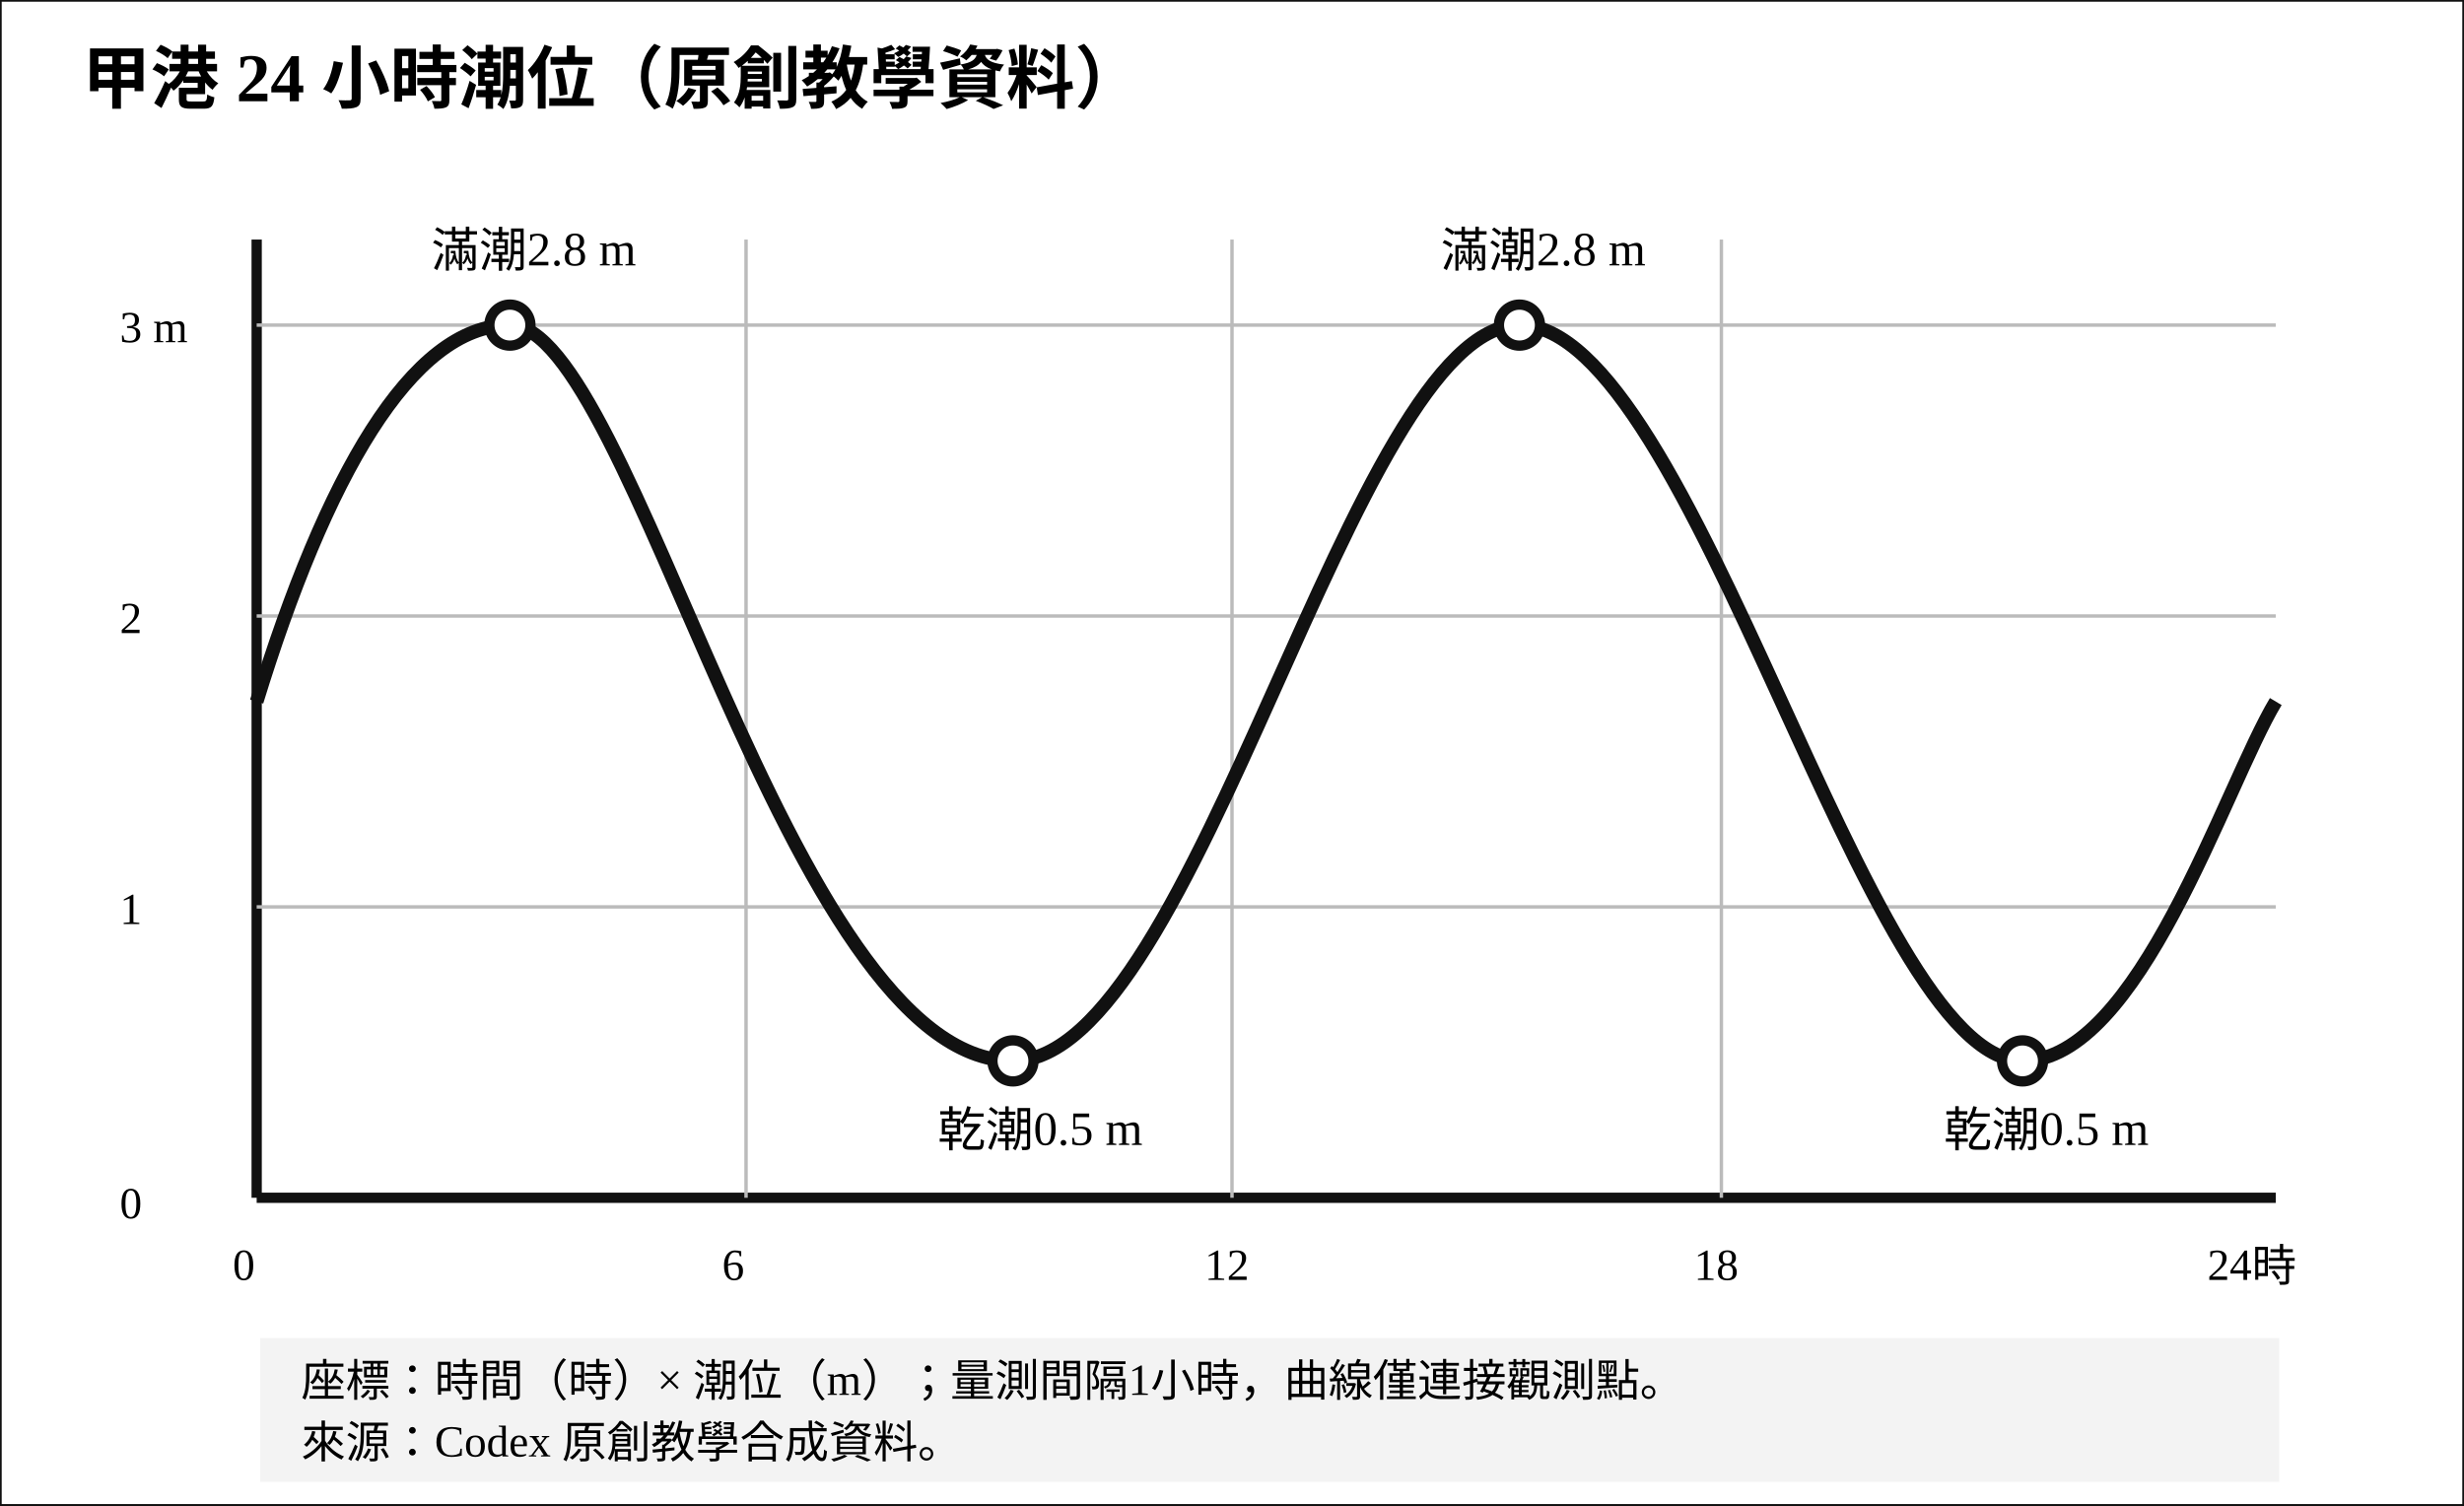
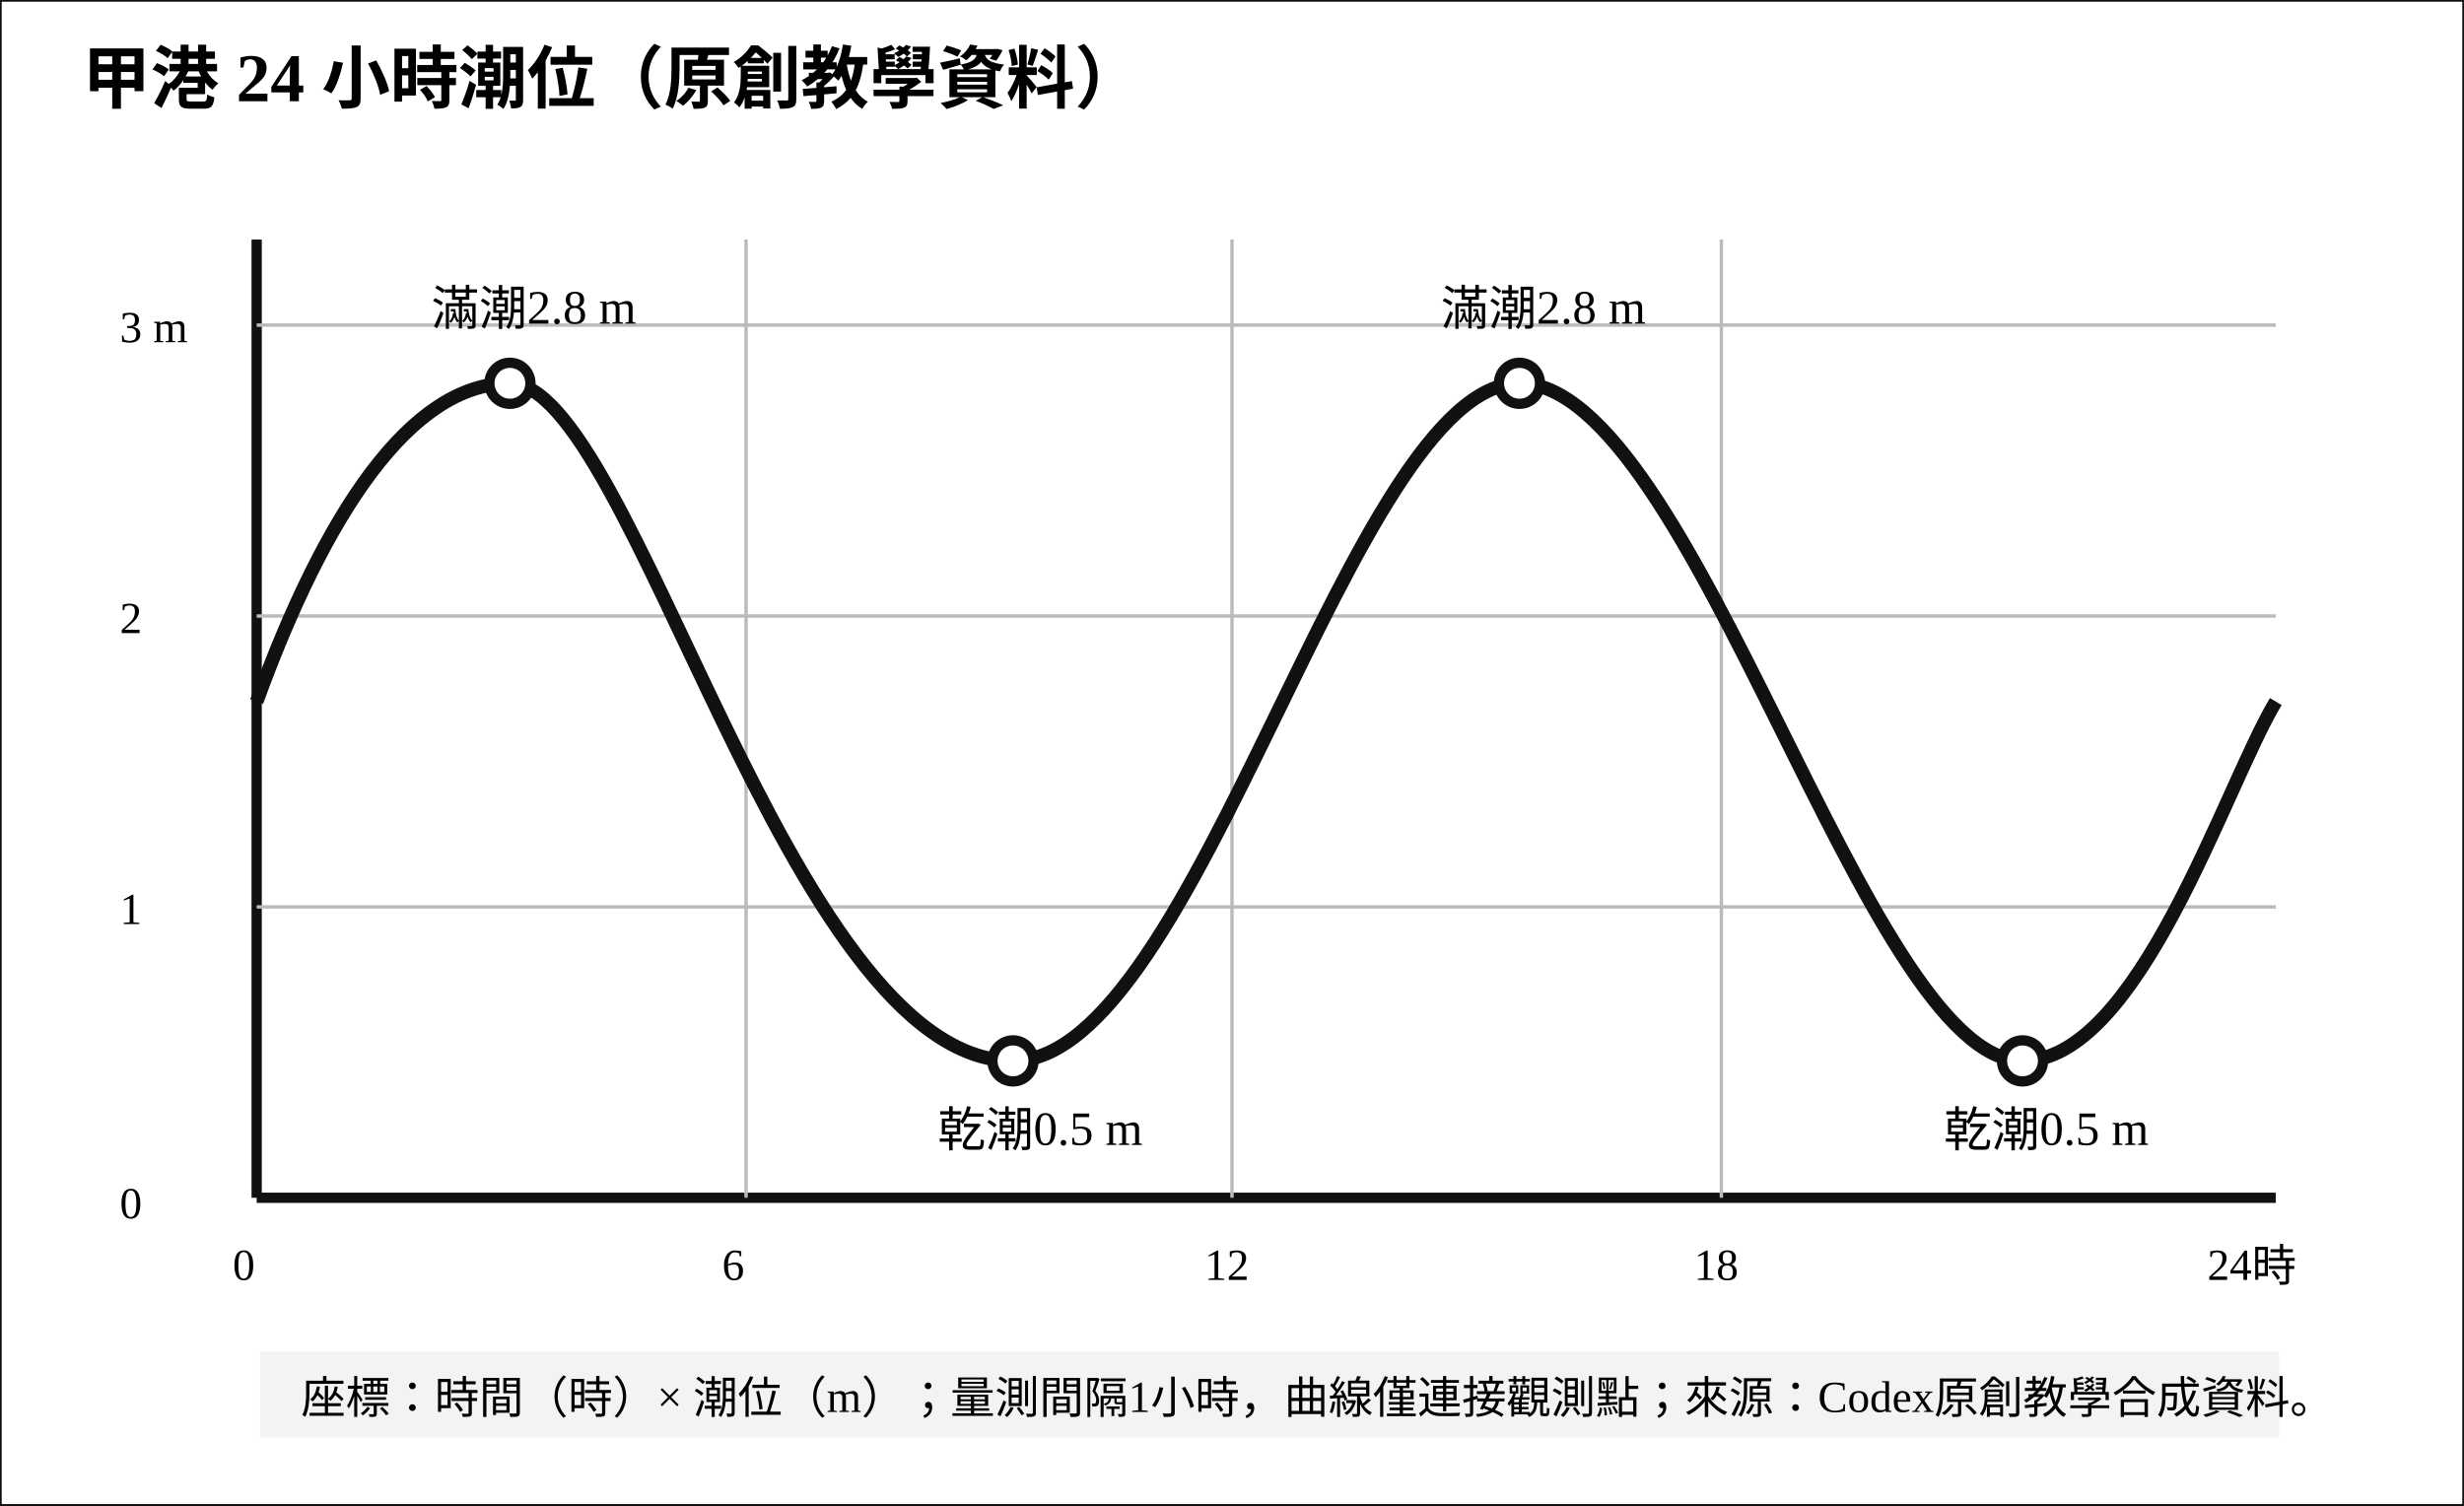
<svg xmlns="http://www.w3.org/2000/svg" viewBox="0 0 720 440" role="img" aria-labelledby="title desc">
  <rect width="720" height="440" fill="#fff" stroke="#111" />
  <text x="24" y="30" font-size="20" font-weight="700">甲港 24 小時潮位（原創教學資料）</text>
  <path d="M75 350V70M75 350h590" stroke="#111" stroke-width="3" />
  <g font-size="13">
    <text x="35" y="356">0</text>
    <text x="35" y="270">1</text>
    <text x="35" y="185">2</text>
    <text x="35" y="100">3 m</text>
    <text x="68" y="374">0</text>
    <text x="211" y="374">6</text>
    <text x="352" y="374">12</text>
    <text x="495" y="374">18</text>
    <text x="645" y="374">24時</text>
  </g>
  <g stroke="#bbb">
    <path d="M75 265h590M75 180h590M75 95h590M218 70v280M360 70v280M503 70v280" />
  </g>
-   <path d="M75 205C95 140 120 95 149 95C185 95 230 310 296 310C350 310 395 95 444 95C495 95 545 310 591 310C625 310 650 230 665 205" fill="none" stroke="#111" stroke-width="4" />
+   <path d="M75 205C95 150 120 112 149 112C185 112 230 310 296 310C350 310 395 112 444 112C495 112 545 310 591 310C625 310 650 230 665 205" fill="none" stroke="#111" stroke-width="4" />
  <g fill="#fff" stroke="#111" stroke-width="3">
-     <circle cx="149" cy="95" r="6" />
+     <circle cx="149" cy="112" r="6" />
    <circle cx="296" cy="310" r="6" />
-     <circle cx="444" cy="95" r="6" />
+     <circle cx="444" cy="112" r="6" />
    <circle cx="591" cy="310" r="6" />
  </g>
  <g font-size="14">
-     <text x="126" y="78">滿潮2.8 m</text>
+     <text x="126" y="95">滿潮2.8 m</text>
    <text x="274" y="335">乾潮0.5 m</text>
-     <text x="421" y="78">滿潮2.8 m</text>
+     <text x="421" y="95">滿潮2.8 m</text>
    <text x="568" y="335">乾潮0.5 m</text>
  </g>
-   <rect x="76" y="391" width="590" height="42" fill="#f3f3f3" />
-   <g font-size="13">
-     <text x="88" y="408">座標：時間（時）× 潮位（m）；量測間隔1小時，曲線僅連接觀測點。</text>
-     <text x="88" y="426">來源：Codex 原創教學合成資料。</text>
-   </g>
+   <rect x="76" y="395" width="590" height="25" fill="#f3f3f3" />
+   <text x="88" y="413" font-size="13">座標：時間（時）× 潮位（m）；量測間隔1小時，曲線僅連接觀測點；來源：Codex原創教學合成資料。</text>
</svg>
